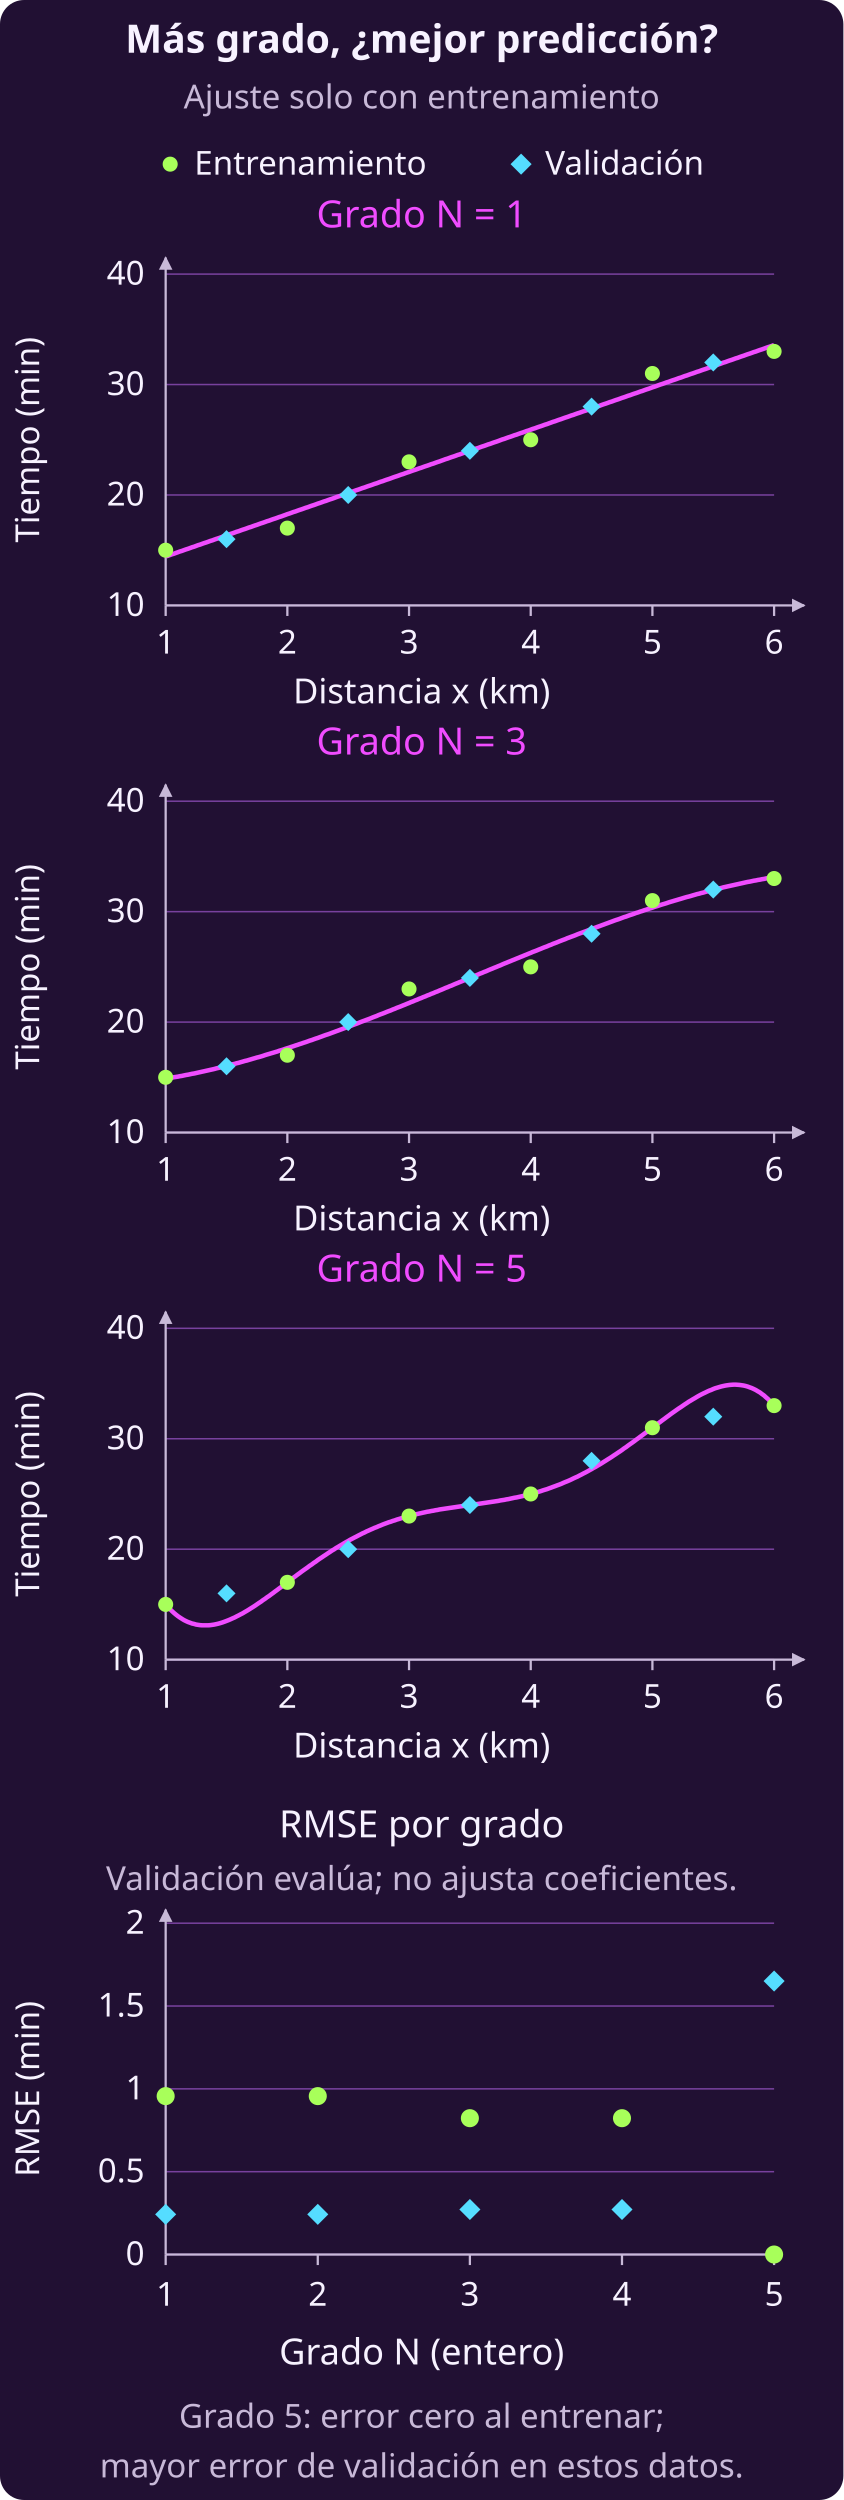
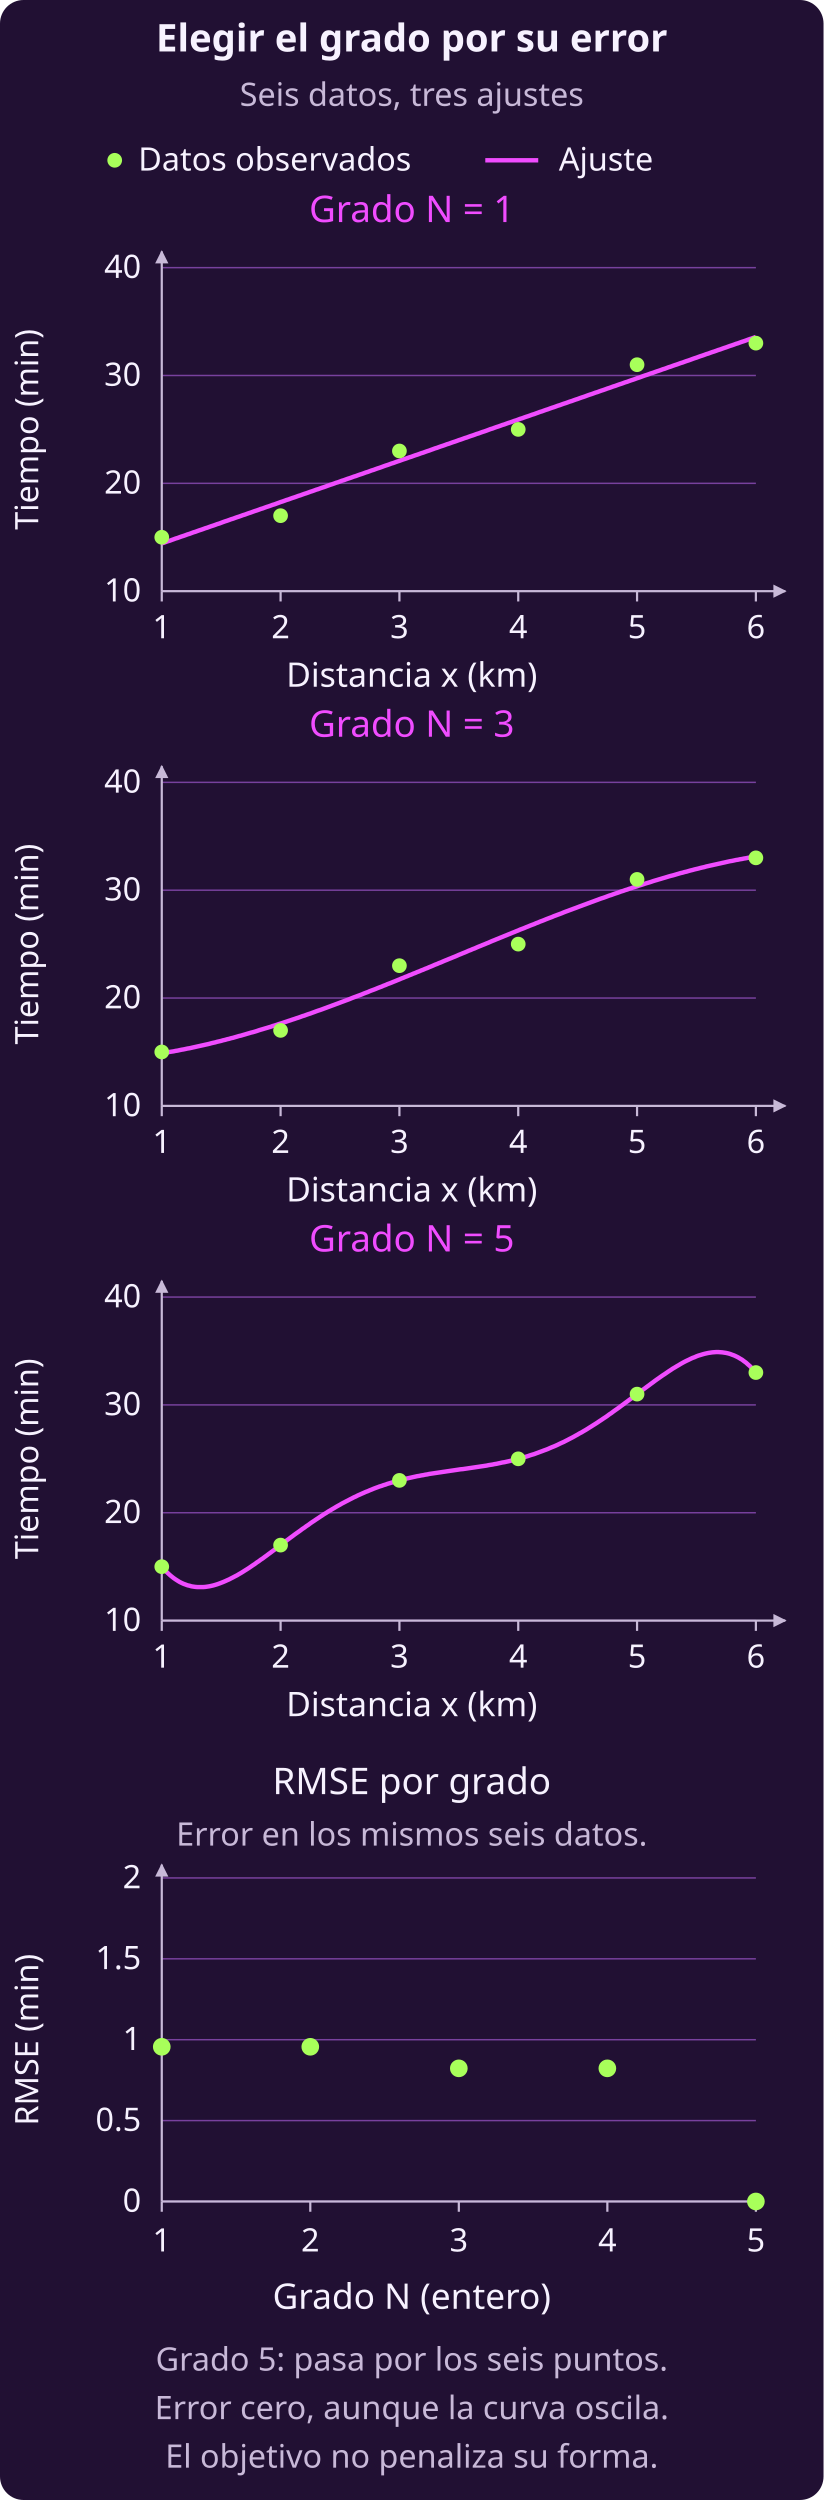
- <svg xmlns="http://www.w3.org/2000/svg" width="560" height="1660" viewBox="0 0 560 1660" role="img" aria-label="Ajustes polinomiales de grados uno, tres y cinco, y RMSE por grado">
-   <rect x="0" y="0" width="560" height="1660" rx="16" fill="#211033" />
+ <svg xmlns="http://www.w3.org/2000/svg" width="560" height="1700" viewBox="0 0 560 1700" role="img" aria-label="Ajustes polinomiales de grados uno, tres y cinco, y RMSE por grado">
+   <rect x="0" y="0" width="560" height="1700" rx="16" fill="#211033" />
  <defs>
    <marker id="p" viewBox="0 0 10 10" refX="9" refY="5" markerWidth="6" markerHeight="6" orient="auto-start-reverse">
      <path d="M 0 0 L 10 5 L 0 10 z" fill="#f04cff" />
    </marker>
    <marker id="s" viewBox="0 0 10 10" refX="9" refY="5" markerWidth="6" markerHeight="6" orient="auto-start-reverse">
      <path d="M 0 0 L 10 5 L 0 10 z" fill="#c8b9d8" />
    </marker>
  </defs>
-   <text x="280.0" y="35" fill="#f7f2ff" font-family="system-ui, sans-serif" font-size="26" font-weight="700" text-anchor="middle">Más grado, ¿mejor predicción?</text>
-   <text x="280.0" y="72" fill="#c8b9d8" font-family="system-ui, sans-serif" font-size="22" font-weight="normal" text-anchor="middle">Ajuste solo con entrenamiento</text>
-   <circle cx="113" cy="109" r="5" fill="#a8ff5a" />
-   <text x="129" y="116" fill="#f7f2ff" font-family="system-ui, sans-serif" font-size="22" font-weight="normal" text-anchor="start">Entrenamiento</text>
-   <path d="M 346 102 L 353 109 L 346 116 L 339 109 Z" fill="#55ddff" />
-   <text x="362" y="116" fill="#f7f2ff" font-family="system-ui, sans-serif" font-size="22" font-weight="normal" text-anchor="start">Validación</text>
+   <text x="280.0" y="35" fill="#f7f2ff" font-family="system-ui, sans-serif" font-size="26" font-weight="700" text-anchor="middle">Elegir el grado por su error</text>
+   <text x="280.0" y="72" fill="#c8b9d8" font-family="system-ui, sans-serif" font-size="22" font-weight="normal" text-anchor="middle">Seis datos, tres ajustes</text>
+   <circle cx="78" cy="109" r="5" fill="#a8ff5a" />
+   <text x="94" y="116" fill="#f7f2ff" font-family="system-ui, sans-serif" font-size="22" font-weight="normal" text-anchor="start">Datos observados</text>
+   <line x1="330" y1="109" x2="366" y2="109" stroke="#f04cff" stroke-width="3" />
+   <text x="380" y="116" fill="#f7f2ff" font-family="system-ui, sans-serif" font-size="22" font-weight="normal" text-anchor="start">Ajuste</text>
  <text x="280.0" y="151" fill="#f04cff" font-family="system-ui, sans-serif" font-size="25" font-weight="normal" text-anchor="middle">Grado N = 1</text>
  <g transform="rotate(-90 26 292)">
    <text x="26" y="292" fill="#f7f2ff" font-family="system-ui, sans-serif" font-size="22" font-weight="normal" text-anchor="middle">Tiempo (min)</text>
  </g>
  <line x1="110" y1="402.0" x2="514" y2="402.0" stroke="#78419e" stroke-width="1" />
  <text x="96" y="409.0" fill="#f7f2ff" font-family="system-ui, sans-serif" font-size="22" font-weight="normal" text-anchor="end">10</text>
  <line x1="110" y1="328.667" x2="514" y2="328.667" stroke="#78419e" stroke-width="1" />
  <text x="96" y="335.667" fill="#f7f2ff" font-family="system-ui, sans-serif" font-size="22" font-weight="normal" text-anchor="end">20</text>
  <line x1="110" y1="255.333" x2="514" y2="255.333" stroke="#78419e" stroke-width="1" />
  <text x="96" y="262.333" fill="#f7f2ff" font-family="system-ui, sans-serif" font-size="22" font-weight="normal" text-anchor="end">30</text>
  <line x1="110" y1="182.0" x2="514" y2="182.0" stroke="#78419e" stroke-width="1" />
  <text x="96" y="189.0" fill="#f7f2ff" font-family="system-ui, sans-serif" font-size="22" font-weight="normal" text-anchor="end">40</text>
  <line x1="110" y1="402" x2="110" y2="171" stroke="#c8b9d8" stroke-width="1.5" marker-end="url(#s)" />
  <line x1="110" y1="402" x2="534" y2="402" stroke="#c8b9d8" stroke-width="1.5" marker-end="url(#s)" />
  <line x1="110.0" y1="402" x2="110.0" y2="409" stroke="#c8b9d8" stroke-width="1.5" />
  <text x="110.0" y="434" fill="#f7f2ff" font-family="system-ui, sans-serif" font-size="22" font-weight="normal" text-anchor="middle">1</text>
  <line x1="190.8" y1="402" x2="190.8" y2="409" stroke="#c8b9d8" stroke-width="1.5" />
  <text x="190.8" y="434" fill="#f7f2ff" font-family="system-ui, sans-serif" font-size="22" font-weight="normal" text-anchor="middle">2</text>
  <line x1="271.6" y1="402" x2="271.6" y2="409" stroke="#c8b9d8" stroke-width="1.5" />
  <text x="271.6" y="434" fill="#f7f2ff" font-family="system-ui, sans-serif" font-size="22" font-weight="normal" text-anchor="middle">3</text>
  <line x1="352.4" y1="402" x2="352.4" y2="409" stroke="#c8b9d8" stroke-width="1.5" />
  <text x="352.4" y="434" fill="#f7f2ff" font-family="system-ui, sans-serif" font-size="22" font-weight="normal" text-anchor="middle">4</text>
  <line x1="433.2" y1="402" x2="433.2" y2="409" stroke="#c8b9d8" stroke-width="1.5" />
  <text x="433.2" y="434" fill="#f7f2ff" font-family="system-ui, sans-serif" font-size="22" font-weight="normal" text-anchor="middle">5</text>
  <line x1="514.0" y1="402" x2="514.0" y2="409" stroke="#c8b9d8" stroke-width="1.5" />
  <text x="514.0" y="434" fill="#f7f2ff" font-family="system-ui, sans-serif" font-size="22" font-weight="normal" text-anchor="middle">6</text>
  <text x="280.0" y="467" fill="#f7f2ff" font-family="system-ui, sans-serif" font-size="23" font-weight="normal" text-anchor="middle">Distancia x (km)</text>
  <path d="M 110.0 369.5 L 111.3 369.1 L 112.7 368.6 L 114.0 368.1 L 115.4 367.7 L 116.7 367.2 L 118.1 366.7 L 119.4 366.2 L 120.8 365.8 L 122.1 365.3 L 123.5 364.8 L 124.8 364.4 L 126.2 363.9 L 127.5 363.4 L 128.9 363.0 L 130.2 362.5 L 131.5 362.0 L 132.9 361.6 L 134.2 361.1 L 135.6 360.6 L 136.9 360.2 L 138.3 359.7 L 139.6 359.2 L 141.0 358.8 L 142.3 358.3 L 143.7 357.8 L 145.0 357.4 L 146.4 356.9 L 147.7 356.4 L 149.1 356.0 L 150.4 355.5 L 151.7 355.0 L 153.1 354.5 L 154.4 354.1 L 155.8 353.6 L 157.1 353.1 L 158.5 352.7 L 159.8 352.2 L 161.2 351.7 L 162.5 351.3 L 163.9 350.8 L 165.2 350.3 L 166.6 349.9 L 167.9 349.4 L 169.3 348.9 L 170.6 348.5 L 171.9 348.0 L 173.3 347.5 L 174.6 347.1 L 176.0 346.6 L 177.3 346.1 L 178.7 345.7 L 180.0 345.2 L 181.4 344.7 L 182.7 344.3 L 184.1 343.8 L 185.4 343.3 L 186.8 342.9 L 188.1 342.4 L 189.5 341.9 L 190.8 341.4 L 192.1 341.0 L 193.5 340.5 L 194.8 340.0 L 196.2 339.6 L 197.5 339.1 L 198.9 338.6 L 200.2 338.2 L 201.6 337.7 L 202.9 337.2 L 204.3 336.8 L 205.6 336.3 L 207.0 335.8 L 208.3 335.4 L 209.7 334.9 L 211.0 334.4 L 212.3 334.0 L 213.7 333.5 L 215.0 333.0 L 216.4 332.6 L 217.7 332.1 L 219.1 331.6 L 220.4 331.2 L 221.8 330.7 L 223.1 330.2 L 224.5 329.7 L 225.8 329.3 L 227.2 328.8 L 228.5 328.3 L 229.9 327.9 L 231.2 327.4 L 232.5 326.9 L 233.9 326.5 L 235.2 326.0 L 236.6 325.5 L 237.9 325.1 L 239.3 324.6 L 240.6 324.1 L 242.0 323.7 L 243.3 323.2 L 244.7 322.7 L 246.0 322.3 L 247.4 321.8 L 248.7 321.3 L 250.1 320.9 L 251.4 320.4 L 252.7 319.9 L 254.1 319.5 L 255.4 319.0 L 256.8 318.5 L 258.1 318.1 L 259.5 317.6 L 260.8 317.1 L 262.2 316.6 L 263.5 316.2 L 264.9 315.7 L 266.2 315.2 L 267.6 314.8 L 268.9 314.3 L 270.3 313.8 L 271.6 313.4 L 272.9 312.9 L 274.3 312.4 L 275.6 312.0 L 277.0 311.5 L 278.3 311.0 L 279.7 310.6 L 281.0 310.1 L 282.4 309.6 L 283.7 309.2 L 285.1 308.7 L 286.4 308.2 L 287.8 307.8 L 289.1 307.3 L 290.5 306.8 L 291.8 306.4 L 293.1 305.9 L 294.5 305.4 L 295.8 304.9 L 297.2 304.5 L 298.5 304.0 L 299.9 303.5 L 301.2 303.1 L 302.6 302.6 L 303.9 302.1 L 305.3 301.7 L 306.6 301.2 L 308.0 300.7 L 309.3 300.3 L 310.7 299.8 L 312.0 299.3 L 313.3 298.9 L 314.7 298.4 L 316.0 297.9 L 317.4 297.5 L 318.7 297.0 L 320.1 296.5 L 321.4 296.1 L 322.8 295.6 L 324.1 295.1 L 325.5 294.7 L 326.8 294.2 L 328.2 293.7 L 329.5 293.3 L 330.9 292.8 L 332.2 292.3 L 333.5 291.8 L 334.9 291.4 L 336.2 290.9 L 337.6 290.4 L 338.9 290.0 L 340.3 289.5 L 341.6 289.0 L 343.0 288.6 L 344.3 288.1 L 345.7 287.6 L 347.0 287.2 L 348.4 286.7 L 349.7 286.2 L 351.1 285.8 L 352.4 285.3 L 353.7 284.8 L 355.1 284.4 L 356.4 283.9 L 357.8 283.4 L 359.1 283.0 L 360.5 282.5 L 361.8 282.0 L 363.2 281.6 L 364.5 281.1 L 365.9 280.6 L 367.2 280.1 L 368.6 279.7 L 369.9 279.2 L 371.3 278.7 L 372.6 278.3 L 373.9 277.8 L 375.3 277.3 L 376.6 276.9 L 378.0 276.4 L 379.3 275.9 L 380.7 275.5 L 382.0 275.0 L 383.4 274.5 L 384.7 274.1 L 386.1 273.6 L 387.4 273.1 L 388.8 272.7 L 390.1 272.2 L 391.5 271.7 L 392.8 271.3 L 394.1 270.8 L 395.5 270.3 L 396.8 269.9 L 398.2 269.4 L 399.5 268.9 L 400.9 268.4 L 402.2 268.0 L 403.6 267.5 L 404.9 267.0 L 406.3 266.6 L 407.6 266.1 L 409.0 265.6 L 410.3 265.2 L 411.7 264.7 L 413.0 264.2 L 414.3 263.8 L 415.7 263.3 L 417.0 262.8 L 418.4 262.4 L 419.7 261.9 L 421.1 261.4 L 422.4 261.0 L 423.8 260.5 L 425.1 260.0 L 426.5 259.6 L 427.8 259.1 L 429.2 258.6 L 430.5 258.2 L 431.9 257.7 L 433.2 257.2 L 434.5 256.8 L 435.9 256.3 L 437.2 255.8 L 438.6 255.3 L 439.9 254.9 L 441.3 254.4 L 442.6 253.9 L 444.0 253.5 L 445.3 253.0 L 446.7 252.5 L 448.0 252.1 L 449.4 251.6 L 450.7 251.1 L 452.1 250.7 L 453.4 250.2 L 454.7 249.7 L 456.1 249.3 L 457.4 248.8 L 458.8 248.3 L 460.1 247.9 L 461.5 247.4 L 462.8 246.9 L 464.2 246.5 L 465.5 246.0 L 466.9 245.5 L 468.2 245.1 L 469.6 244.6 L 470.9 244.1 L 472.3 243.6 L 473.6 243.2 L 474.9 242.7 L 476.3 242.2 L 477.6 241.8 L 479.0 241.3 L 480.3 240.8 L 481.7 240.4 L 483.0 239.9 L 484.4 239.4 L 485.7 239.0 L 487.1 238.5 L 488.4 238.0 L 489.8 237.6 L 491.1 237.1 L 492.5 236.6 L 493.8 236.2 L 495.1 235.7 L 496.5 235.2 L 497.8 234.8 L 499.2 234.3 L 500.5 233.8 L 501.9 233.4 L 503.2 232.9 L 504.6 232.4 L 505.9 232.0 L 507.3 231.5 L 508.6 231.0 L 510.0 230.5 L 511.3 230.1 L 512.7 229.6 L 514.0 229.1" fill="none" stroke="#f04cff" stroke-width="3" stroke-linejoin="round" />
  <circle cx="110.0" cy="365.333" r="5" fill="#a8ff5a" />
  <circle cx="190.8" cy="350.667" r="5" fill="#a8ff5a" />
  <circle cx="271.6" cy="306.667" r="5" fill="#a8ff5a" />
  <circle cx="352.4" cy="292.0" r="5" fill="#a8ff5a" />
  <circle cx="433.2" cy="248.0" r="5" fill="#a8ff5a" />
  <circle cx="514.0" cy="233.333" r="5" fill="#a8ff5a" />
-   <path d="M 150.4 352.0 L 156.4 358.0 L 150.4 364.0 L 144.4 358.0 Z" fill="#55ddff" />
-   <path d="M 231.2 322.667 L 237.2 328.667 L 231.2 334.667 L 225.2 328.667 Z" fill="#55ddff" />
-   <path d="M 312.0 293.333 L 318.0 299.333 L 312.0 305.333 L 306.0 299.333 Z" fill="#55ddff" />
-   <path d="M 392.8 264.0 L 398.8 270.0 L 392.8 276.0 L 386.8 270.0 Z" fill="#55ddff" />
-   <path d="M 473.6 234.667 L 479.6 240.667 L 473.6 246.667 L 467.6 240.667 Z" fill="#55ddff" />
  <text x="280.0" y="501" fill="#f04cff" font-family="system-ui, sans-serif" font-size="25" font-weight="normal" text-anchor="middle">Grado N = 3</text>
  <g transform="rotate(-90 26 642)">
    <text x="26" y="642" fill="#f7f2ff" font-family="system-ui, sans-serif" font-size="22" font-weight="normal" text-anchor="middle">Tiempo (min)</text>
  </g>
  <line x1="110" y1="752.0" x2="514" y2="752.0" stroke="#78419e" stroke-width="1" />
  <text x="96" y="759.0" fill="#f7f2ff" font-family="system-ui, sans-serif" font-size="22" font-weight="normal" text-anchor="end">10</text>
  <line x1="110" y1="678.667" x2="514" y2="678.667" stroke="#78419e" stroke-width="1" />
  <text x="96" y="685.667" fill="#f7f2ff" font-family="system-ui, sans-serif" font-size="22" font-weight="normal" text-anchor="end">20</text>
  <line x1="110" y1="605.333" x2="514" y2="605.333" stroke="#78419e" stroke-width="1" />
  <text x="96" y="612.333" fill="#f7f2ff" font-family="system-ui, sans-serif" font-size="22" font-weight="normal" text-anchor="end">30</text>
  <line x1="110" y1="532.0" x2="514" y2="532.0" stroke="#78419e" stroke-width="1" />
  <text x="96" y="539.0" fill="#f7f2ff" font-family="system-ui, sans-serif" font-size="22" font-weight="normal" text-anchor="end">40</text>
  <line x1="110" y1="752" x2="110" y2="521" stroke="#c8b9d8" stroke-width="1.5" marker-end="url(#s)" />
  <line x1="110" y1="752" x2="534" y2="752" stroke="#c8b9d8" stroke-width="1.5" marker-end="url(#s)" />
  <line x1="110.0" y1="752" x2="110.0" y2="759" stroke="#c8b9d8" stroke-width="1.5" />
  <text x="110.0" y="784" fill="#f7f2ff" font-family="system-ui, sans-serif" font-size="22" font-weight="normal" text-anchor="middle">1</text>
  <line x1="190.8" y1="752" x2="190.8" y2="759" stroke="#c8b9d8" stroke-width="1.5" />
  <text x="190.8" y="784" fill="#f7f2ff" font-family="system-ui, sans-serif" font-size="22" font-weight="normal" text-anchor="middle">2</text>
  <line x1="271.6" y1="752" x2="271.6" y2="759" stroke="#c8b9d8" stroke-width="1.5" />
  <text x="271.6" y="784" fill="#f7f2ff" font-family="system-ui, sans-serif" font-size="22" font-weight="normal" text-anchor="middle">3</text>
  <line x1="352.4" y1="752" x2="352.4" y2="759" stroke="#c8b9d8" stroke-width="1.5" />
  <text x="352.4" y="784" fill="#f7f2ff" font-family="system-ui, sans-serif" font-size="22" font-weight="normal" text-anchor="middle">4</text>
  <line x1="433.2" y1="752" x2="433.2" y2="759" stroke="#c8b9d8" stroke-width="1.5" />
  <text x="433.2" y="784" fill="#f7f2ff" font-family="system-ui, sans-serif" font-size="22" font-weight="normal" text-anchor="middle">5</text>
  <line x1="514.0" y1="752" x2="514.0" y2="759" stroke="#c8b9d8" stroke-width="1.5" />
  <text x="514.0" y="784" fill="#f7f2ff" font-family="system-ui, sans-serif" font-size="22" font-weight="normal" text-anchor="middle">6</text>
  <text x="280.0" y="817" fill="#f7f2ff" font-family="system-ui, sans-serif" font-size="23" font-weight="normal" text-anchor="middle">Distancia x (km)</text>
  <path d="M 110.0 716.3 L 111.3 716.0 L 112.7 715.8 L 114.0 715.6 L 115.4 715.3 L 116.7 715.1 L 118.1 714.9 L 119.4 714.6 L 120.8 714.4 L 122.1 714.1 L 123.5 713.8 L 124.8 713.6 L 126.2 713.3 L 127.5 713.0 L 128.9 712.8 L 130.2 712.5 L 131.5 712.2 L 132.9 711.9 L 134.2 711.6 L 135.6 711.3 L 136.9 711.0 L 138.3 710.7 L 139.6 710.4 L 141.0 710.1 L 142.3 709.8 L 143.7 709.4 L 145.0 709.1 L 146.4 708.8 L 147.7 708.4 L 149.1 708.1 L 150.4 707.8 L 151.7 707.4 L 153.1 707.1 L 154.4 706.7 L 155.8 706.4 L 157.1 706.0 L 158.5 705.7 L 159.8 705.3 L 161.2 704.9 L 162.5 704.5 L 163.9 704.2 L 165.2 703.8 L 166.6 703.4 L 167.9 703.0 L 169.3 702.6 L 170.6 702.2 L 171.9 701.9 L 173.3 701.5 L 174.6 701.1 L 176.0 700.6 L 177.3 700.2 L 178.7 699.8 L 180.0 699.4 L 181.4 699.0 L 182.7 698.6 L 184.1 698.2 L 185.4 697.7 L 186.8 697.3 L 188.1 696.9 L 189.5 696.4 L 190.8 696.0 L 192.1 695.6 L 193.5 695.1 L 194.8 694.7 L 196.2 694.2 L 197.5 693.8 L 198.9 693.3 L 200.2 692.9 L 201.6 692.4 L 202.9 692.0 L 204.3 691.5 L 205.6 691.0 L 207.0 690.6 L 208.3 690.1 L 209.7 689.6 L 211.0 689.2 L 212.3 688.7 L 213.7 688.2 L 215.0 687.7 L 216.4 687.2 L 217.7 686.8 L 219.1 686.3 L 220.4 685.8 L 221.8 685.3 L 223.1 684.8 L 224.5 684.3 L 225.8 683.8 L 227.2 683.3 L 228.5 682.8 L 229.9 682.3 L 231.2 681.8 L 232.5 681.3 L 233.9 680.8 L 235.2 680.3 L 236.6 679.8 L 237.9 679.3 L 239.3 678.7 L 240.6 678.2 L 242.0 677.7 L 243.3 677.2 L 244.7 676.7 L 246.0 676.2 L 247.4 675.6 L 248.7 675.1 L 250.1 674.6 L 251.4 674.0 L 252.7 673.5 L 254.1 673.0 L 255.4 672.5 L 256.8 671.9 L 258.1 671.4 L 259.5 670.9 L 260.8 670.3 L 262.2 669.8 L 263.5 669.2 L 264.9 668.7 L 266.2 668.2 L 267.6 667.6 L 268.9 667.1 L 270.3 666.5 L 271.6 666.0 L 272.9 665.4 L 274.3 664.9 L 275.6 664.3 L 277.0 663.8 L 278.3 663.2 L 279.7 662.7 L 281.0 662.1 L 282.4 661.6 L 283.7 661.0 L 285.1 660.5 L 286.4 659.9 L 287.8 659.4 L 289.1 658.8 L 290.5 658.3 L 291.8 657.7 L 293.1 657.2 L 294.5 656.6 L 295.8 656.0 L 297.2 655.5 L 298.5 654.9 L 299.9 654.4 L 301.2 653.8 L 302.6 653.2 L 303.9 652.7 L 305.3 652.1 L 306.6 651.6 L 308.0 651.0 L 309.3 650.5 L 310.7 649.9 L 312.0 649.3 L 313.3 648.8 L 314.7 648.2 L 316.0 647.7 L 317.4 647.1 L 318.7 646.5 L 320.1 646.0 L 321.4 645.4 L 322.8 644.9 L 324.1 644.3 L 325.5 643.7 L 326.8 643.2 L 328.2 642.6 L 329.5 642.1 L 330.9 641.5 L 332.2 641.0 L 333.5 640.4 L 334.9 639.8 L 336.2 639.3 L 337.6 638.7 L 338.9 638.2 L 340.3 637.6 L 341.6 637.1 L 343.0 636.5 L 344.3 636.0 L 345.7 635.4 L 347.0 634.9 L 348.4 634.3 L 349.7 633.8 L 351.1 633.2 L 352.4 632.7 L 353.7 632.1 L 355.1 631.6 L 356.4 631.1 L 357.8 630.5 L 359.1 630.0 L 360.5 629.4 L 361.8 628.9 L 363.2 628.4 L 364.5 627.8 L 365.9 627.3 L 367.2 626.7 L 368.6 626.2 L 369.9 625.7 L 371.3 625.1 L 372.6 624.6 L 373.9 624.1 L 375.3 623.6 L 376.6 623.0 L 378.0 622.5 L 379.3 622.0 L 380.7 621.5 L 382.0 621.0 L 383.4 620.4 L 384.7 619.9 L 386.1 619.4 L 387.4 618.9 L 388.8 618.4 L 390.1 617.9 L 391.5 617.4 L 392.8 616.9 L 394.1 616.4 L 395.5 615.9 L 396.8 615.4 L 398.2 614.9 L 399.5 614.4 L 400.9 613.9 L 402.2 613.4 L 403.6 612.9 L 404.9 612.4 L 406.3 611.9 L 407.6 611.4 L 409.0 610.9 L 410.3 610.5 L 411.7 610.0 L 413.0 609.5 L 414.3 609.0 L 415.7 608.6 L 417.0 608.1 L 418.4 607.6 L 419.7 607.2 L 421.1 606.7 L 422.4 606.2 L 423.8 605.8 L 425.1 605.3 L 426.5 604.9 L 427.8 604.4 L 429.2 604.0 L 430.5 603.5 L 431.9 603.1 L 433.2 602.7 L 434.5 602.2 L 435.9 601.8 L 437.2 601.4 L 438.6 600.9 L 439.9 600.5 L 441.3 600.1 L 442.6 599.7 L 444.0 599.2 L 445.3 598.8 L 446.7 598.4 L 448.0 598.0 L 449.4 597.6 L 450.7 597.2 L 452.1 596.8 L 453.4 596.4 L 454.7 596.0 L 456.1 595.6 L 457.4 595.3 L 458.8 594.9 L 460.1 594.5 L 461.5 594.1 L 462.8 593.7 L 464.2 593.4 L 465.5 593.0 L 466.9 592.7 L 468.2 592.3 L 469.6 591.9 L 470.9 591.6 L 472.3 591.2 L 473.6 590.9 L 474.9 590.6 L 476.3 590.2 L 477.6 589.9 L 479.0 589.6 L 480.3 589.2 L 481.7 588.9 L 483.0 588.6 L 484.4 588.3 L 485.7 588.0 L 487.1 587.7 L 488.4 587.4 L 489.8 587.1 L 491.1 586.8 L 492.5 586.5 L 493.8 586.2 L 495.1 585.9 L 496.5 585.6 L 497.8 585.4 L 499.2 585.1 L 500.5 584.8 L 501.9 584.6 L 503.2 584.3 L 504.6 584.1 L 505.9 583.8 L 507.3 583.6 L 508.6 583.3 L 510.0 583.1 L 511.3 582.9 L 512.7 582.6 L 514.0 582.4" fill="none" stroke="#f04cff" stroke-width="3" stroke-linejoin="round" />
  <circle cx="110.0" cy="715.333" r="5" fill="#a8ff5a" />
  <circle cx="190.8" cy="700.667" r="5" fill="#a8ff5a" />
  <circle cx="271.6" cy="656.667" r="5" fill="#a8ff5a" />
  <circle cx="352.4" cy="642.0" r="5" fill="#a8ff5a" />
  <circle cx="433.2" cy="598.0" r="5" fill="#a8ff5a" />
  <circle cx="514.0" cy="583.333" r="5" fill="#a8ff5a" />
-   <path d="M 150.4 702.0 L 156.4 708.0 L 150.4 714.0 L 144.4 708.0 Z" fill="#55ddff" />
-   <path d="M 231.2 672.667 L 237.2 678.667 L 231.2 684.667 L 225.2 678.667 Z" fill="#55ddff" />
-   <path d="M 312.0 643.333 L 318.0 649.333 L 312.0 655.333 L 306.0 649.333 Z" fill="#55ddff" />
-   <path d="M 392.8 614.0 L 398.8 620.0 L 392.8 626.0 L 386.8 620.0 Z" fill="#55ddff" />
-   <path d="M 473.6 584.667 L 479.6 590.667 L 473.6 596.667 L 467.6 590.667 Z" fill="#55ddff" />
  <text x="280.0" y="851" fill="#f04cff" font-family="system-ui, sans-serif" font-size="25" font-weight="normal" text-anchor="middle">Grado N = 5</text>
  <g transform="rotate(-90 26 992)">
    <text x="26" y="992" fill="#f7f2ff" font-family="system-ui, sans-serif" font-size="22" font-weight="normal" text-anchor="middle">Tiempo (min)</text>
  </g>
  <line x1="110" y1="1102.0" x2="514" y2="1102.0" stroke="#78419e" stroke-width="1" />
  <text x="96" y="1109.0" fill="#f7f2ff" font-family="system-ui, sans-serif" font-size="22" font-weight="normal" text-anchor="end">10</text>
  <line x1="110" y1="1028.667" x2="514" y2="1028.667" stroke="#78419e" stroke-width="1" />
  <text x="96" y="1035.667" fill="#f7f2ff" font-family="system-ui, sans-serif" font-size="22" font-weight="normal" text-anchor="end">20</text>
  <line x1="110" y1="955.333" x2="514" y2="955.333" stroke="#78419e" stroke-width="1" />
  <text x="96" y="962.333" fill="#f7f2ff" font-family="system-ui, sans-serif" font-size="22" font-weight="normal" text-anchor="end">30</text>
  <line x1="110" y1="882.0" x2="514" y2="882.0" stroke="#78419e" stroke-width="1" />
  <text x="96" y="889.0" fill="#f7f2ff" font-family="system-ui, sans-serif" font-size="22" font-weight="normal" text-anchor="end">40</text>
  <line x1="110" y1="1102" x2="110" y2="871" stroke="#c8b9d8" stroke-width="1.5" marker-end="url(#s)" />
  <line x1="110" y1="1102" x2="534" y2="1102" stroke="#c8b9d8" stroke-width="1.5" marker-end="url(#s)" />
  <line x1="110.0" y1="1102" x2="110.0" y2="1109" stroke="#c8b9d8" stroke-width="1.5" />
  <text x="110.0" y="1134" fill="#f7f2ff" font-family="system-ui, sans-serif" font-size="22" font-weight="normal" text-anchor="middle">1</text>
  <line x1="190.8" y1="1102" x2="190.8" y2="1109" stroke="#c8b9d8" stroke-width="1.5" />
  <text x="190.8" y="1134" fill="#f7f2ff" font-family="system-ui, sans-serif" font-size="22" font-weight="normal" text-anchor="middle">2</text>
  <line x1="271.6" y1="1102" x2="271.6" y2="1109" stroke="#c8b9d8" stroke-width="1.5" />
  <text x="271.6" y="1134" fill="#f7f2ff" font-family="system-ui, sans-serif" font-size="22" font-weight="normal" text-anchor="middle">3</text>
  <line x1="352.4" y1="1102" x2="352.4" y2="1109" stroke="#c8b9d8" stroke-width="1.5" />
  <text x="352.4" y="1134" fill="#f7f2ff" font-family="system-ui, sans-serif" font-size="22" font-weight="normal" text-anchor="middle">4</text>
  <line x1="433.2" y1="1102" x2="433.2" y2="1109" stroke="#c8b9d8" stroke-width="1.5" />
  <text x="433.2" y="1134" fill="#f7f2ff" font-family="system-ui, sans-serif" font-size="22" font-weight="normal" text-anchor="middle">5</text>
  <line x1="514.0" y1="1102" x2="514.0" y2="1109" stroke="#c8b9d8" stroke-width="1.5" />
  <text x="514.0" y="1134" fill="#f7f2ff" font-family="system-ui, sans-serif" font-size="22" font-weight="normal" text-anchor="middle">6</text>
  <text x="280.0" y="1167" fill="#f7f2ff" font-family="system-ui, sans-serif" font-size="23" font-weight="normal" text-anchor="middle">Distancia x (km)</text>
  <path d="M 110.0 1065.3 L 111.3 1066.9 L 112.7 1068.3 L 114.0 1069.6 L 115.4 1070.9 L 116.7 1072.0 L 118.1 1073.1 L 119.4 1074.0 L 120.8 1074.9 L 122.1 1075.7 L 123.5 1076.4 L 124.8 1077.0 L 126.2 1077.5 L 127.5 1078.0 L 128.9 1078.3 L 130.2 1078.7 L 131.5 1078.9 L 132.9 1079.1 L 134.2 1079.2 L 135.6 1079.2 L 136.9 1079.2 L 138.3 1079.2 L 139.6 1079.1 L 141.0 1078.9 L 142.3 1078.7 L 143.7 1078.4 L 145.0 1078.1 L 146.4 1077.7 L 147.7 1077.3 L 149.1 1076.8 L 150.4 1076.3 L 151.7 1075.8 L 153.1 1075.2 L 154.4 1074.6 L 155.8 1074.0 L 157.1 1073.3 L 158.5 1072.6 L 159.8 1071.9 L 161.2 1071.2 L 162.5 1070.4 L 163.9 1069.6 L 165.2 1068.8 L 166.6 1067.9 L 167.9 1067.1 L 169.3 1066.2 L 170.6 1065.3 L 171.9 1064.4 L 173.3 1063.5 L 174.6 1062.5 L 176.0 1061.6 L 177.3 1060.6 L 178.7 1059.7 L 180.0 1058.7 L 181.4 1057.7 L 182.7 1056.7 L 184.1 1055.7 L 185.4 1054.7 L 186.8 1053.7 L 188.1 1052.7 L 189.5 1051.7 L 190.8 1050.7 L 192.1 1049.7 L 193.5 1048.6 L 194.8 1047.6 L 196.2 1046.6 L 197.5 1045.6 L 198.9 1044.6 L 200.2 1043.6 L 201.6 1042.6 L 202.9 1041.7 L 204.3 1040.7 L 205.6 1039.7 L 207.0 1038.8 L 208.3 1037.8 L 209.7 1036.9 L 211.0 1035.9 L 212.3 1035.0 L 213.7 1034.1 L 215.0 1033.2 L 216.4 1032.3 L 217.7 1031.4 L 219.1 1030.5 L 220.4 1029.6 L 221.8 1028.8 L 223.1 1027.9 L 224.5 1027.1 L 225.8 1026.3 L 227.2 1025.5 L 228.5 1024.7 L 229.9 1023.9 L 231.2 1023.2 L 232.5 1022.4 L 233.9 1021.7 L 235.2 1021.0 L 236.6 1020.3 L 237.9 1019.6 L 239.3 1018.9 L 240.6 1018.2 L 242.0 1017.6 L 243.3 1016.9 L 244.7 1016.3 L 246.0 1015.7 L 247.4 1015.1 L 248.7 1014.5 L 250.1 1014.0 L 251.4 1013.4 L 252.7 1012.9 L 254.1 1012.3 L 255.4 1011.8 L 256.8 1011.3 L 258.1 1010.8 L 259.5 1010.4 L 260.8 1009.9 L 262.2 1009.5 L 263.5 1009.0 L 264.9 1008.6 L 266.2 1008.2 L 267.6 1007.8 L 268.9 1007.4 L 270.3 1007.0 L 271.6 1006.7 L 272.9 1006.3 L 274.3 1006.0 L 275.6 1005.6 L 277.0 1005.3 L 278.3 1005.0 L 279.7 1004.7 L 281.0 1004.4 L 282.4 1004.1 L 283.7 1003.8 L 285.1 1003.6 L 286.4 1003.3 L 287.8 1003.1 L 289.1 1002.8 L 290.5 1002.6 L 291.8 1002.3 L 293.1 1002.1 L 294.5 1001.9 L 295.8 1001.7 L 297.2 1001.5 L 298.5 1001.3 L 299.9 1001.1 L 301.2 1000.9 L 302.6 1000.7 L 303.9 1000.5 L 305.3 1000.3 L 306.6 1000.1 L 308.0 999.9 L 309.3 999.7 L 310.7 999.5 L 312.0 999.3 L 313.3 999.1 L 314.7 999.0 L 316.0 998.8 L 317.4 998.6 L 318.7 998.4 L 320.1 998.2 L 321.4 998.0 L 322.8 997.8 L 324.1 997.6 L 325.5 997.4 L 326.8 997.2 L 328.2 997.0 L 329.5 996.8 L 330.9 996.6 L 332.2 996.3 L 333.5 996.1 L 334.9 995.9 L 336.2 995.6 L 337.6 995.4 L 338.9 995.1 L 340.3 994.8 L 341.6 994.5 L 343.0 994.3 L 344.3 994.0 L 345.7 993.7 L 347.0 993.4 L 348.4 993.0 L 349.7 992.7 L 351.1 992.4 L 352.4 992.0 L 353.7 991.6 L 355.1 991.3 L 356.4 990.9 L 357.8 990.5 L 359.1 990.1 L 360.5 989.6 L 361.8 989.2 L 363.2 988.8 L 364.5 988.3 L 365.9 987.8 L 367.2 987.3 L 368.6 986.8 L 369.9 986.3 L 371.3 985.8 L 372.6 985.3 L 373.9 984.7 L 375.3 984.1 L 376.6 983.6 L 378.0 983.0 L 379.3 982.4 L 380.7 981.7 L 382.0 981.1 L 383.4 980.5 L 384.7 979.8 L 386.1 979.1 L 387.4 978.4 L 388.8 977.7 L 390.1 977.0 L 391.5 976.2 L 392.8 975.5 L 394.1 974.7 L 395.5 974.0 L 396.8 973.2 L 398.2 972.4 L 399.5 971.6 L 400.9 970.7 L 402.2 969.9 L 403.6 969.0 L 404.9 968.2 L 406.3 967.3 L 407.6 966.4 L 409.0 965.5 L 410.3 964.6 L 411.7 963.7 L 413.0 962.8 L 414.3 961.8 L 415.7 960.9 L 417.0 959.9 L 418.4 958.9 L 419.7 958.0 L 421.1 957.0 L 422.4 956.0 L 423.8 955.0 L 425.1 954.0 L 426.5 953.0 L 427.8 952.0 L 429.2 951.0 L 430.5 950.0 L 431.9 949.0 L 433.2 948.0 L 434.5 947.0 L 435.9 946.0 L 437.2 945.0 L 438.6 944.0 L 439.9 943.0 L 441.3 942.0 L 442.6 941.0 L 444.0 940.0 L 445.3 939.0 L 446.7 938.0 L 448.0 937.1 L 449.4 936.1 L 450.7 935.2 L 452.1 934.3 L 453.4 933.4 L 454.7 932.5 L 456.1 931.6 L 457.4 930.7 L 458.8 929.9 L 460.1 929.1 L 461.5 928.3 L 462.8 927.5 L 464.2 926.7 L 465.5 926.0 L 466.9 925.3 L 468.2 924.7 L 469.6 924.0 L 470.9 923.4 L 472.3 922.9 L 473.6 922.3 L 474.9 921.8 L 476.3 921.4 L 477.6 921.0 L 479.0 920.6 L 480.3 920.3 L 481.7 920.0 L 483.0 919.8 L 484.4 919.6 L 485.7 919.5 L 487.1 919.4 L 488.4 919.4 L 489.8 919.5 L 491.1 919.6 L 492.5 919.8 L 493.8 920.0 L 495.1 920.3 L 496.5 920.7 L 497.8 921.2 L 499.2 921.7 L 500.5 922.3 L 501.9 923.0 L 503.2 923.8 L 504.6 924.6 L 505.9 925.6 L 507.3 926.6 L 508.6 927.8 L 510.0 929.0 L 511.3 930.4 L 512.7 931.8 L 514.0 933.3" fill="none" stroke="#f04cff" stroke-width="3" stroke-linejoin="round" />
  <circle cx="110.0" cy="1065.333" r="5" fill="#a8ff5a" />
  <circle cx="190.8" cy="1050.667" r="5" fill="#a8ff5a" />
  <circle cx="271.6" cy="1006.667" r="5" fill="#a8ff5a" />
  <circle cx="352.4" cy="992.0" r="5" fill="#a8ff5a" />
  <circle cx="433.2" cy="948.0" r="5" fill="#a8ff5a" />
  <circle cx="514.0" cy="933.333" r="5" fill="#a8ff5a" />
-   <path d="M 150.4 1052.0 L 156.4 1058.0 L 150.4 1064.0 L 144.4 1058.0 Z" fill="#55ddff" />
-   <path d="M 231.2 1022.667 L 237.2 1028.667 L 231.2 1034.667 L 225.2 1028.667 Z" fill="#55ddff" />
-   <path d="M 312.0 993.333 L 318.0 999.333 L 312.0 1005.333 L 306.0 999.333 Z" fill="#55ddff" />
-   <path d="M 392.8 964.0 L 398.8 970.0 L 392.8 976.0 L 386.8 970.0 Z" fill="#55ddff" />
-   <path d="M 473.6 934.667 L 479.6 940.667 L 473.6 946.667 L 467.6 940.667 Z" fill="#55ddff" />
  <text x="280.0" y="1220" fill="#f7f2ff" font-family="system-ui, sans-serif" font-size="25" font-weight="normal" text-anchor="middle">RMSE por grado</text>
-   <text x="280.0" y="1255" fill="#c8b9d8" font-family="system-ui, sans-serif" font-size="22" font-weight="normal" text-anchor="middle">Validación evalúa; no ajusta coeficientes.</text>
+   <text x="280.0" y="1255" fill="#c8b9d8" font-family="system-ui, sans-serif" font-size="22" font-weight="normal" text-anchor="middle">Error en los mismos seis datos.</text>
  <g transform="rotate(-90 26 1387)">
    <text x="26" y="1387" fill="#f7f2ff" font-family="system-ui, sans-serif" font-size="22" font-weight="normal" text-anchor="middle">RMSE (min)</text>
  </g>
  <line x1="110" y1="1497.0" x2="514" y2="1497.0" stroke="#78419e" stroke-width="1" />
  <text x="96" y="1504.0" fill="#f7f2ff" font-family="system-ui, sans-serif" font-size="22" font-weight="normal" text-anchor="end">0</text>
  <line x1="110" y1="1442.0" x2="514" y2="1442.0" stroke="#78419e" stroke-width="1" />
  <text x="96" y="1449.0" fill="#f7f2ff" font-family="system-ui, sans-serif" font-size="22" font-weight="normal" text-anchor="end">0.5</text>
  <line x1="110" y1="1387.0" x2="514" y2="1387.0" stroke="#78419e" stroke-width="1" />
  <text x="96" y="1394.0" fill="#f7f2ff" font-family="system-ui, sans-serif" font-size="22" font-weight="normal" text-anchor="end">1</text>
  <line x1="110" y1="1332.0" x2="514" y2="1332.0" stroke="#78419e" stroke-width="1" />
  <text x="96" y="1339.0" fill="#f7f2ff" font-family="system-ui, sans-serif" font-size="22" font-weight="normal" text-anchor="end">1.5</text>
  <line x1="110" y1="1277.0" x2="514" y2="1277.0" stroke="#78419e" stroke-width="1" />
  <text x="96" y="1284.0" fill="#f7f2ff" font-family="system-ui, sans-serif" font-size="22" font-weight="normal" text-anchor="end">2</text>
  <line x1="110" y1="1497" x2="110" y2="1268" stroke="#c8b9d8" stroke-width="1.5" marker-end="url(#s)" />
  <line x1="110" y1="1497" x2="514" y2="1497" stroke="#c8b9d8" stroke-width="1.5" />
  <line x1="110.0" y1="1497" x2="110.0" y2="1504" stroke="#c8b9d8" stroke-width="1.5" />
  <text x="110.0" y="1531" fill="#f7f2ff" font-family="system-ui, sans-serif" font-size="22" font-weight="normal" text-anchor="middle">1</text>
  <circle cx="110.0" cy="1391.82" r="6" fill="#a8ff5a" />
-   <path d="M 110.0 1463.332 L 117.0 1470.332 L 110.0 1477.332 L 103.0 1470.332 Z" fill="#55ddff" />
  <line x1="211.0" y1="1497" x2="211.0" y2="1504" stroke="#c8b9d8" stroke-width="1.5" />
  <text x="211.0" y="1531" fill="#f7f2ff" font-family="system-ui, sans-serif" font-size="22" font-weight="normal" text-anchor="middle">2</text>
  <circle cx="211.0" cy="1391.82" r="6" fill="#a8ff5a" />
-   <path d="M 211.0 1463.332 L 218.0 1470.332 L 211.0 1477.332 L 204.0 1470.332 Z" fill="#55ddff" />
  <line x1="312.0" y1="1497" x2="312.0" y2="1504" stroke="#c8b9d8" stroke-width="1.5" />
  <text x="312.0" y="1531" fill="#f7f2ff" font-family="system-ui, sans-serif" font-size="22" font-weight="normal" text-anchor="middle">3</text>
  <circle cx="312.0" cy="1406.475" r="6" fill="#a8ff5a" />
-   <path d="M 312.0 1460.103 L 319.0 1467.103 L 312.0 1474.103 L 305.0 1467.103 Z" fill="#55ddff" />
  <line x1="413.0" y1="1497" x2="413.0" y2="1504" stroke="#c8b9d8" stroke-width="1.5" />
  <text x="413.0" y="1531" fill="#f7f2ff" font-family="system-ui, sans-serif" font-size="22" font-weight="normal" text-anchor="middle">4</text>
  <circle cx="413.0" cy="1406.475" r="6" fill="#a8ff5a" />
-   <path d="M 413.0 1460.103 L 420.0 1467.103 L 413.0 1474.103 L 406.0 1467.103 Z" fill="#55ddff" />
  <line x1="514.0" y1="1497" x2="514.0" y2="1504" stroke="#c8b9d8" stroke-width="1.5" />
  <text x="514.0" y="1531" fill="#f7f2ff" font-family="system-ui, sans-serif" font-size="22" font-weight="normal" text-anchor="middle">5</text>
  <circle cx="514.0" cy="1497.0" r="6" fill="#a8ff5a" />
-   <path d="M 514.0 1308.417 L 521.0 1315.417 L 514.0 1322.417 L 507.0 1315.417 Z" fill="#55ddff" />
  <text x="280.0" y="1570" fill="#f7f2ff" font-family="system-ui, sans-serif" font-size="24" font-weight="normal" text-anchor="middle">Grado N (entero)</text>
-   <text x="280.0" y="1612" fill="#c8b9d8" font-family="system-ui, sans-serif" font-size="22" font-weight="normal" text-anchor="middle">Grado 5: error cero al entrenar;</text>
-   <text x="280.0" y="1645" fill="#c8b9d8" font-family="system-ui, sans-serif" font-size="22" font-weight="normal" text-anchor="middle">mayor error de validación en estos datos.</text>
+   <text x="280.0" y="1612" fill="#c8b9d8" font-family="system-ui, sans-serif" font-size="22" font-weight="normal" text-anchor="middle">Grado 5: pasa por los seis puntos.</text>
+   <text x="280.0" y="1645" fill="#c8b9d8" font-family="system-ui, sans-serif" font-size="22" font-weight="normal" text-anchor="middle">Error cero, aunque la curva oscila.</text>
+   <text x="280.0" y="1678" fill="#c8b9d8" font-family="system-ui, sans-serif" font-size="22" font-weight="normal" text-anchor="middle">El objetivo no penaliza su forma.</text>
</svg>
